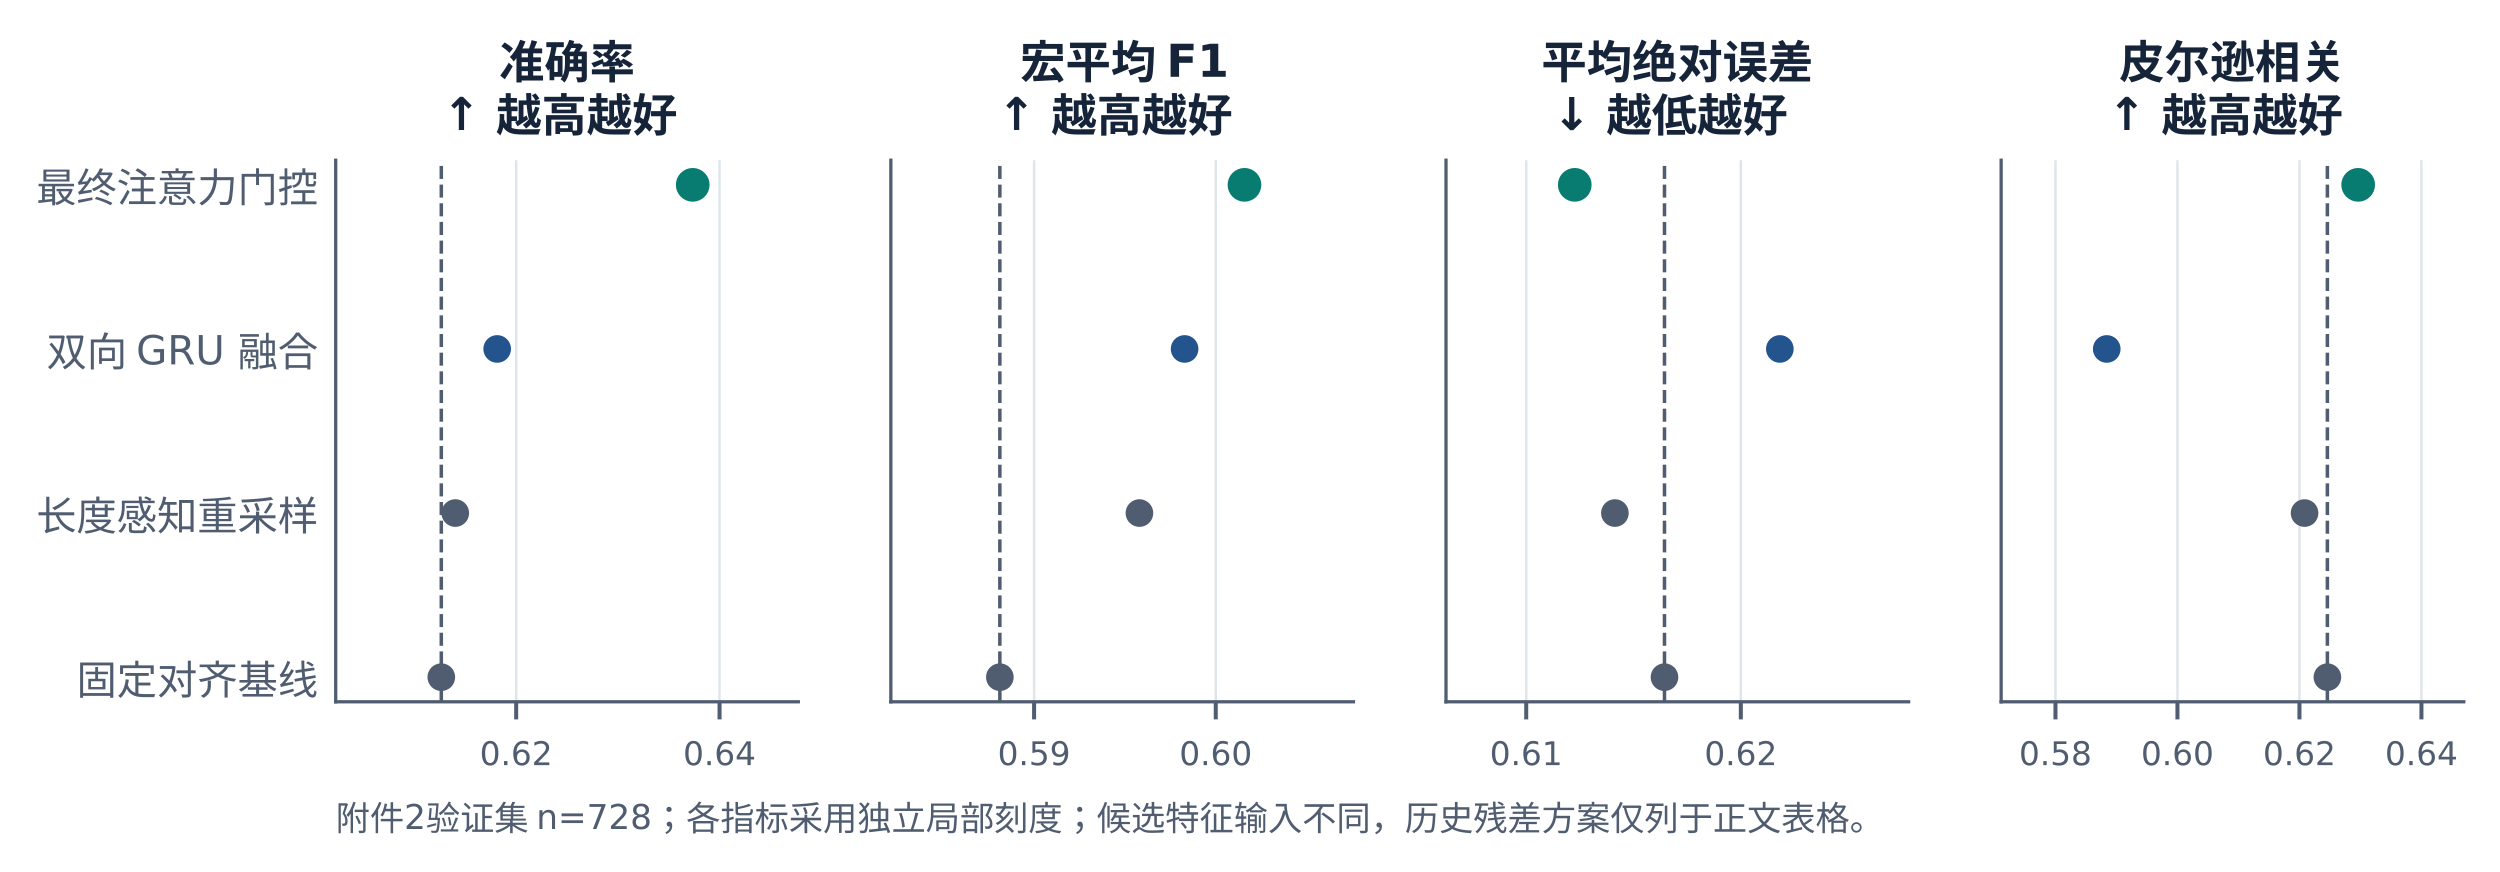
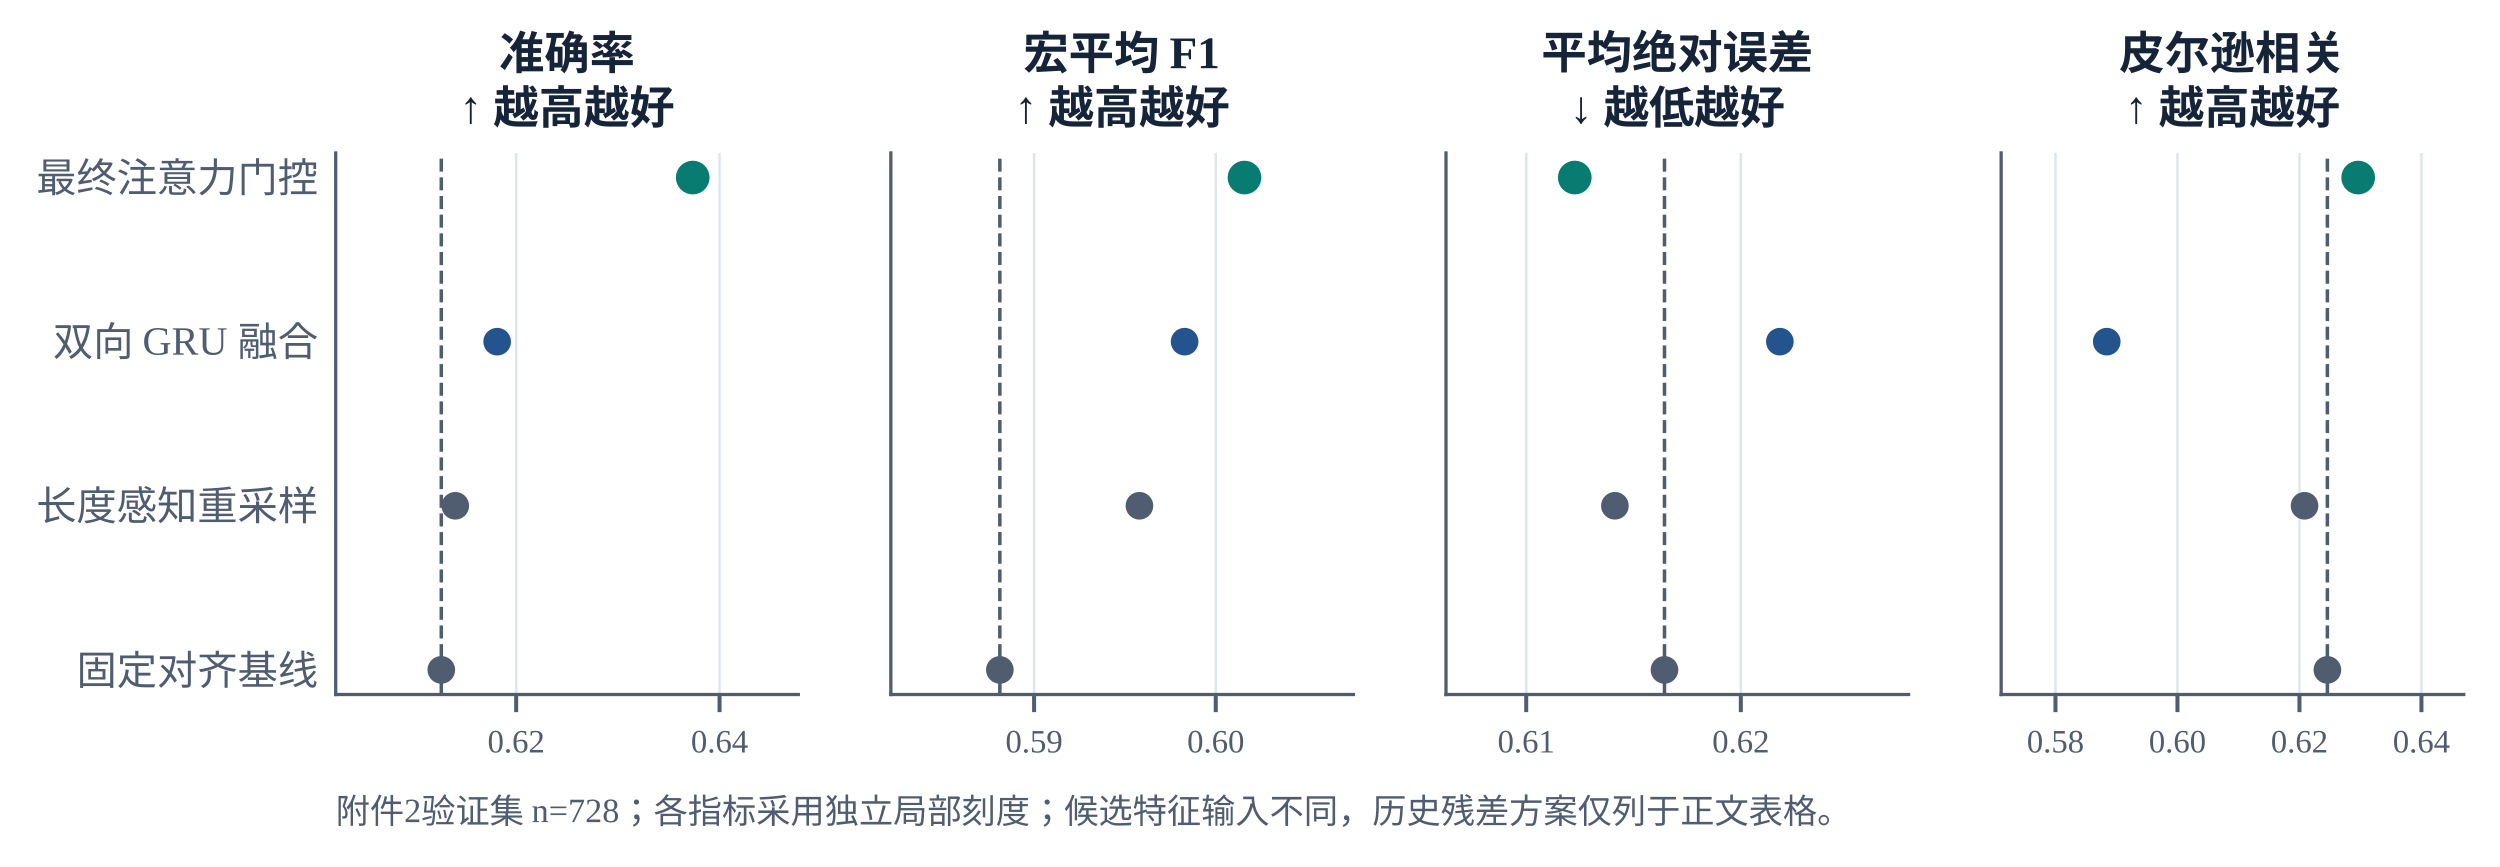
- <svg xmlns="http://www.w3.org/2000/svg" xmlns:xlink="http://www.w3.org/1999/xlink" width="496.72pt" height="173.251pt" viewBox="0 0 496.72 173.251" version="1.1">
+ <svg xmlns="http://www.w3.org/2000/svg" xmlns:xlink="http://www.w3.org/1999/xlink" width="496.72pt" height="172.223pt" viewBox="0 0 496.72 172.223" version="1.1">
  <defs>
    <style type="text/css">*{stroke-linejoin: round; stroke-linecap: butt}</style>
  </defs>
  <g id="figure_1">
    <g id="patch_1">
-       <path d="M 0 173.251 L 496.72 173.251 L 496.72 0 L 0 0 z " style="fill: #ffffff" />
+       <path d="M 0 172.223 L 496.72 172.223 L 496.72 0 L 0 0 z " style="fill: #ffffff" />
    </g>
    <g id="axes_1">
      <g id="patch_2">
-         <path d="M 66.7 139.437 L 158.617 139.437 L 158.617 31.833 L 66.7 31.833 z " style="fill: #ffffff" />
+         <path d="M 66.7 137.99 L 158.617 137.99 L 158.617 30.386 L 66.7 30.386 z " style="fill: #ffffff" />
      </g>
      <g id="line2d_1">
-         <path d="M 87.681 139.437 L 87.681 31.833 " clip-path="url(#pbe419b6657)" style="fill: none; stroke-dasharray: 2.59,1.12; stroke-dashoffset: 0; stroke: #505d70; stroke-width: 0.7" />
+         <path d="M 87.681 137.99 L 87.681 30.386 " clip-path="url(#p892b690215)" style="fill: none; stroke-dasharray: 2.59,1.12; stroke-dashoffset: 0; stroke: #505d70; stroke-width: 0.7" />
      </g>
      <g id="matplotlib.axis_1">
        <g id="xtick_1">
          <g id="line2d_2">
-             <path d="M 102.557 139.437 L 102.557 31.833 " clip-path="url(#pbe419b6657)" style="fill: none; stroke: #dfe6eb; stroke-width: 0.5; stroke-linecap: square" />
+             <path d="M 102.557 137.99 L 102.557 30.386 " clip-path="url(#p892b690215)" style="fill: none; stroke: #dfe6eb; stroke-width: 0.5; stroke-linecap: square" />
          </g>
          <g id="line2d_3">
            <defs>
-               <path id="mae863f4679" d="M 0 0 L 0 3.5 " style="stroke: #505d70; stroke-width: 0.8" />
+               <path id="m9dc7ebf35a" d="M 0 0 L 0 3.5 " style="stroke: #505d70; stroke-width: 0.8" />
            </defs>
            <g>
-               <use xlink:href="#mae863f4679" x="102.557" y="139.437" style="fill: #505d70; stroke: #505d70; stroke-width: 0.8" />
+               <use xlink:href="#m9dc7ebf35a" x="102.557" y="137.99" style="fill: #505d70; stroke: #505d70; stroke-width: 0.8" />
            </g>
          </g>
          <g id="text_1">
-             <text style="font-size: 6.5px; font-family: 'SimHei', 'Microsoft YaHei', 'DejaVu Sans', sans-serif; text-anchor: middle; fill: #505d70" x="102.557" y="152.023" transform="rotate(-0 102.5572 152.0228)">0.62</text>
+             <text style="fill: #505d70; font: 6.5px 'Times New Roman', 'SimHei'; text-anchor: middle" x="102.557" y="149.504" transform="rotate(-0 102.5572 149.5038)">0.62</text>
          </g>
        </g>
        <g id="xtick_2">
          <g id="line2d_4">
-             <path d="M 142.965 139.437 L 142.965 31.833 " clip-path="url(#pbe419b6657)" style="fill: none; stroke: #dfe6eb; stroke-width: 0.5; stroke-linecap: square" />
+             <path d="M 142.965 137.99 L 142.965 30.386 " clip-path="url(#p892b690215)" style="fill: none; stroke: #dfe6eb; stroke-width: 0.5; stroke-linecap: square" />
          </g>
          <g id="line2d_5">
            <g>
-               <use xlink:href="#mae863f4679" x="142.965" y="139.437" style="fill: #505d70; stroke: #505d70; stroke-width: 0.8" />
+               <use xlink:href="#m9dc7ebf35a" x="142.965" y="137.99" style="fill: #505d70; stroke: #505d70; stroke-width: 0.8" />
            </g>
          </g>
          <g id="text_2">
-             <text style="font-size: 6.5px; font-family: 'SimHei', 'Microsoft YaHei', 'DejaVu Sans', sans-serif; text-anchor: middle; fill: #505d70" x="142.965" y="152.023" transform="rotate(-0 142.9647 152.0228)">0.64</text>
+             <text style="fill: #505d70; font: 6.5px 'Times New Roman', 'SimHei'; text-anchor: middle" x="142.965" y="149.504" transform="rotate(-0 142.9647 149.5038)">0.64</text>
          </g>
        </g>
      </g>
      <g id="matplotlib.axis_2">
        <g id="ytick_1">
          <g id="line2d_6" />
          <g id="text_3">
-             <text style="font-size: 8px; font-family: 'SimHei', 'Microsoft YaHei', 'DejaVu Sans', sans-serif; text-anchor: end; fill: #505d70" x="63.2" y="137.983" transform="rotate(-0 63.2 137.9832)">固定对齐基线</text>
+             <text style="fill: #505d70; font: 8px 'Times New Roman', 'SimHei'; text-anchor: end" x="63.2" y="136.025" transform="rotate(-0 63.2 136.0249)">固定对齐基线</text>
          </g>
        </g>
        <g id="ytick_2">
          <g id="line2d_7" />
          <g id="text_4">
-             <text style="font-size: 8px; font-family: 'SimHei', 'Microsoft YaHei', 'DejaVu Sans', sans-serif; text-anchor: end; fill: #505d70" x="63.2" y="105.376" transform="rotate(-0 63.2 105.3759)">长度感知重采样</text>
+             <text style="fill: #505d70; font: 8px 'Times New Roman', 'SimHei'; text-anchor: end" x="63.2" y="103.339" transform="rotate(-0 63.2 103.3395)">长度感知重采样</text>
          </g>
        </g>
        <g id="ytick_3">
          <g id="line2d_8" />
          <g id="text_5">
-             <text style="font-size: 8px; font-family: 'SimHei', 'Microsoft YaHei', 'DejaVu Sans', sans-serif; text-anchor: end; fill: #505d70" x="63.2" y="72.769" transform="rotate(-0 63.2 72.76868)">双向 GRU 融合</text>
+             <text style="fill: #505d70; font: 8px 'Times New Roman', 'SimHei'; text-anchor: end" x="63.2" y="70.717" transform="rotate(-0 63.2 70.71658)">双向 GRU 融合</text>
          </g>
        </g>
        <g id="ytick_4">
          <g id="line2d_9" />
          <g id="text_6">
-             <text style="font-size: 8px; font-family: 'SimHei', 'Microsoft YaHei', 'DejaVu Sans', sans-serif; text-anchor: end; fill: #505d70" x="63.2" y="40.161" transform="rotate(-0 63.2 40.1614)">最终注意力门控</text>
+             <text style="fill: #505d70; font: 8px 'Times New Roman', 'SimHei'; text-anchor: end" x="63.2" y="38.156" transform="rotate(-0 63.2 38.15619)">最终注意力门控</text>
          </g>
        </g>
      </g>
      <g id="line2d_10">
        <defs>
-           <path id="me783cc52cf" d="M 0 2.25 C 0.597 2.25 1.169 2.013 1.591 1.591 C 2.013 1.169 2.25 0.597 2.25 0 C 2.25 -0.597 2.013 -1.169 1.591 -1.591 C 1.169 -2.013 0.597 -2.25 0 -2.25 C -0.597 -2.25 -1.169 -2.013 -1.591 -1.591 C -2.013 -1.169 -2.25 -0.597 -2.25 0 C -2.25 0.597 -2.013 1.169 -1.591 1.591 C -1.169 2.013 -0.597 2.25 0 2.25 z " style="stroke: #505d70" />
+           <path id="m6479a1ceaf" d="M 0 2.25 C 0.597 2.25 1.169 2.013 1.591 1.591 C 2.013 1.169 2.25 0.597 2.25 0 C 2.25 -0.597 2.013 -1.169 1.591 -1.591 C 1.169 -2.013 0.597 -2.25 0 -2.25 C -0.597 -2.25 -1.169 -2.013 -1.591 -1.591 C -2.013 -1.169 -2.25 -0.597 -2.25 0 C -2.25 0.597 -2.013 1.169 -1.591 1.591 C -1.169 2.013 -0.597 2.25 0 2.25 z " style="stroke: #505d70" />
        </defs>
-         <g clip-path="url(#pbe419b6657)">
-           <use xlink:href="#me783cc52cf" x="87.681" y="134.546" style="fill: #505d70; stroke: #505d70" />
+         <g clip-path="url(#p892b690215)">
+           <use xlink:href="#m6479a1ceaf" x="87.681" y="133.099" style="fill: #505d70; stroke: #505d70" />
        </g>
      </g>
      <g id="line2d_11">
-         <g clip-path="url(#pbe419b6657)">
-           <use xlink:href="#me783cc52cf" x="90.457" y="101.938" style="fill: #505d70; stroke: #505d70" />
+         <g clip-path="url(#p892b690215)">
+           <use xlink:href="#m6479a1ceaf" x="90.457" y="100.492" style="fill: #505d70; stroke: #505d70" />
        </g>
      </g>
      <g id="line2d_12">
        <defs>
-           <path id="mff7da535c8" d="M 0 2.25 C 0.597 2.25 1.169 2.013 1.591 1.591 C 2.013 1.169 2.25 0.597 2.25 0 C 2.25 -0.597 2.013 -1.169 1.591 -1.591 C 1.169 -2.013 0.597 -2.25 0 -2.25 C -0.597 -2.25 -1.169 -2.013 -1.591 -1.591 C -2.013 -1.169 -2.25 -0.597 -2.25 0 C -2.25 0.597 -2.013 1.169 -1.591 1.591 C -1.169 2.013 -0.597 2.25 0 2.25 z " style="stroke: #24548e" />
+           <path id="m244a683caf" d="M 0 2.25 C 0.597 2.25 1.169 2.013 1.591 1.591 C 2.013 1.169 2.25 0.597 2.25 0 C 2.25 -0.597 2.013 -1.169 1.591 -1.591 C 1.169 -2.013 0.597 -2.25 0 -2.25 C -0.597 -2.25 -1.169 -2.013 -1.591 -1.591 C -2.013 -1.169 -2.25 -0.597 -2.25 0 C -2.25 0.597 -2.013 1.169 -1.591 1.591 C -1.169 2.013 -0.597 2.25 0 2.25 z " style="stroke: #24548e" />
        </defs>
-         <g clip-path="url(#pbe419b6657)">
-           <use xlink:href="#mff7da535c8" x="98.783" y="69.331" style="fill: #24548e; stroke: #24548e" />
+         <g clip-path="url(#p892b690215)">
+           <use xlink:href="#m244a683caf" x="98.783" y="67.885" style="fill: #24548e; stroke: #24548e" />
        </g>
      </g>
      <g id="line2d_13">
        <defs>
-           <path id="m77e72b4e6e" d="M 0 2.85 C 0.756 2.85 1.481 2.55 2.015 2.015 C 2.55 1.481 2.85 0.756 2.85 0 C 2.85 -0.756 2.55 -1.481 2.015 -2.015 C 1.481 -2.55 0.756 -2.85 0 -2.85 C -0.756 -2.85 -1.481 -2.55 -2.015 -2.015 C -2.55 -1.481 -2.85 -0.756 -2.85 0 C -2.85 0.756 -2.55 1.481 -2.015 2.015 C -1.481 2.55 -0.756 2.85 0 2.85 z " style="stroke: #087c70" />
+           <path id="md2ed96d431" d="M 0 2.85 C 0.756 2.85 1.481 2.55 2.015 2.015 C 2.55 1.481 2.85 0.756 2.85 0 C 2.85 -0.756 2.55 -1.481 2.015 -2.015 C 1.481 -2.55 0.756 -2.85 0 -2.85 C -0.756 -2.85 -1.481 -2.55 -2.015 -2.015 C -2.55 -1.481 -2.85 -0.756 -2.85 0 C -2.85 0.756 -2.55 1.481 -2.015 2.015 C -1.481 2.55 -0.756 2.85 0 2.85 z " style="stroke: #087c70" />
        </defs>
-         <g clip-path="url(#pbe419b6657)">
-           <use xlink:href="#m77e72b4e6e" x="137.636" y="36.724" style="fill: #087c70; stroke: #087c70" />
+         <g clip-path="url(#p892b690215)">
+           <use xlink:href="#md2ed96d431" x="137.636" y="35.277" style="fill: #087c70; stroke: #087c70" />
        </g>
      </g>
      <g id="patch_3">
-         <path d="M 66.7 139.437 L 66.7 31.833 " style="fill: none; stroke: #505d70; stroke-width: 0.65; stroke-linejoin: miter; stroke-linecap: square" />
+         <path d="M 66.7 137.99 L 66.7 30.386 " style="fill: none; stroke: #505d70; stroke-width: 0.65; stroke-linejoin: miter; stroke-linecap: square" />
      </g>
      <g id="patch_4">
-         <path d="M 66.7 139.437 L 158.617 139.437 " style="fill: none; stroke: #505d70; stroke-width: 0.65; stroke-linejoin: miter; stroke-linecap: square" />
+         <path d="M 66.7 137.99 L 158.617 137.99 " style="fill: none; stroke: #505d70; stroke-width: 0.65; stroke-linejoin: miter; stroke-linecap: square" />
      </g>
      <g id="text_7">
-         <text style="font-weight: 600; font-size: 9px; font-family: 'SimHei', 'Microsoft YaHei', 'DejaVu Sans', sans-serif; fill: #16243a" transform="translate(99.1587 15.56719)">准确率</text>
-         <text style="font-weight: 600; font-size: 9px; font-family: 'SimHei', 'Microsoft YaHei', 'DejaVu Sans', sans-serif; fill: #16243a" transform="translate(87.9087 25.83281)">↑ 越高越好</text>
+         <text style="fill: #16243a; font: 600 9px 'Times New Roman', 'SimHei'" transform="translate(99.1587 13.73344)">准确率</text>
+         <text style="fill: #16243a; font: 600 9px 'Times New Roman', 'SimHei'" transform="translate(91.2837 24.38634)">↑ 越高越好</text>
      </g>
    </g>
    <g id="axes_2">
      <g id="patch_5">
-         <path d="M 177.001 139.437 L 268.918 139.437 L 268.918 31.833 L 177.001 31.833 z " style="fill: #ffffff" />
+         <path d="M 177.001 137.99 L 268.918 137.99 L 268.918 30.386 L 177.001 30.386 z " style="fill: #ffffff" />
      </g>
      <g id="line2d_14">
-         <path d="M 198.658 139.437 L 198.658 31.833 " clip-path="url(#pc414f63616)" style="fill: none; stroke-dasharray: 2.59,1.12; stroke-dashoffset: 0; stroke: #505d70; stroke-width: 0.7" />
+         <path d="M 198.658 137.99 L 198.658 30.386 " clip-path="url(#paae0a0c098)" style="fill: none; stroke-dasharray: 2.59,1.12; stroke-dashoffset: 0; stroke: #505d70; stroke-width: 0.7" />
      </g>
      <g id="matplotlib.axis_3">
        <g id="xtick_3">
          <g id="line2d_15">
-             <path d="M 205.462 139.437 L 205.462 31.833 " clip-path="url(#pc414f63616)" style="fill: none; stroke: #dfe6eb; stroke-width: 0.5; stroke-linecap: square" />
+             <path d="M 205.462 137.99 L 205.462 30.386 " clip-path="url(#paae0a0c098)" style="fill: none; stroke: #dfe6eb; stroke-width: 0.5; stroke-linecap: square" />
          </g>
          <g id="line2d_16">
            <g>
-               <use xlink:href="#mae863f4679" x="205.462" y="139.437" style="fill: #505d70; stroke: #505d70; stroke-width: 0.8" />
+               <use xlink:href="#m9dc7ebf35a" x="205.462" y="137.99" style="fill: #505d70; stroke: #505d70; stroke-width: 0.8" />
            </g>
          </g>
          <g id="text_8">
-             <text style="font-size: 6.5px; font-family: 'SimHei', 'Microsoft YaHei', 'DejaVu Sans', sans-serif; text-anchor: middle; fill: #505d70" x="205.462" y="152.023" transform="rotate(-0 205.4619 152.0228)">0.59</text>
+             <text style="fill: #505d70; font: 6.5px 'Times New Roman', 'SimHei'; text-anchor: middle" x="205.462" y="149.504" transform="rotate(-0 205.4619 149.5038)">0.59</text>
          </g>
        </g>
        <g id="xtick_4">
          <g id="line2d_17">
-             <path d="M 241.557 139.437 L 241.557 31.833 " clip-path="url(#pc414f63616)" style="fill: none; stroke: #dfe6eb; stroke-width: 0.5; stroke-linecap: square" />
+             <path d="M 241.557 137.99 L 241.557 30.386 " clip-path="url(#paae0a0c098)" style="fill: none; stroke: #dfe6eb; stroke-width: 0.5; stroke-linecap: square" />
          </g>
          <g id="line2d_18">
            <g>
-               <use xlink:href="#mae863f4679" x="241.557" y="139.437" style="fill: #505d70; stroke: #505d70; stroke-width: 0.8" />
+               <use xlink:href="#m9dc7ebf35a" x="241.557" y="137.99" style="fill: #505d70; stroke: #505d70; stroke-width: 0.8" />
            </g>
          </g>
          <g id="text_9">
-             <text style="font-size: 6.5px; font-family: 'SimHei', 'Microsoft YaHei', 'DejaVu Sans', sans-serif; text-anchor: middle; fill: #505d70" x="241.557" y="152.023" transform="rotate(-0 241.5571 152.0228)">0.60</text>
+             <text style="fill: #505d70; font: 6.5px 'Times New Roman', 'SimHei'; text-anchor: middle" x="241.557" y="149.504" transform="rotate(-0 241.5571 149.5038)">0.60</text>
          </g>
        </g>
      </g>
      <g id="matplotlib.axis_4">
        <g id="ytick_5">
          <g id="line2d_19" />
        </g>
        <g id="ytick_6">
          <g id="line2d_20" />
        </g>
        <g id="ytick_7">
          <g id="line2d_21" />
        </g>
        <g id="ytick_8">
          <g id="line2d_22" />
        </g>
      </g>
      <g id="line2d_23">
-         <g clip-path="url(#pc414f63616)">
-           <use xlink:href="#me783cc52cf" x="198.658" y="134.546" style="fill: #505d70; stroke: #505d70" />
+         <g clip-path="url(#paae0a0c098)">
+           <use xlink:href="#m6479a1ceaf" x="198.658" y="133.099" style="fill: #505d70; stroke: #505d70" />
        </g>
      </g>
      <g id="line2d_24">
-         <g clip-path="url(#pc414f63616)">
-           <use xlink:href="#me783cc52cf" x="226.39" y="101.938" style="fill: #505d70; stroke: #505d70" />
+         <g clip-path="url(#paae0a0c098)">
+           <use xlink:href="#m6479a1ceaf" x="226.39" y="100.492" style="fill: #505d70; stroke: #505d70" />
        </g>
      </g>
      <g id="line2d_25">
-         <g clip-path="url(#pc414f63616)">
-           <use xlink:href="#mff7da535c8" x="235.367" y="69.331" style="fill: #24548e; stroke: #24548e" />
+         <g clip-path="url(#paae0a0c098)">
+           <use xlink:href="#m244a683caf" x="235.367" y="67.885" style="fill: #24548e; stroke: #24548e" />
        </g>
      </g>
      <g id="line2d_26">
-         <g clip-path="url(#pc414f63616)">
-           <use xlink:href="#m77e72b4e6e" x="247.261" y="36.724" style="fill: #087c70; stroke: #087c70" />
+         <g clip-path="url(#paae0a0c098)">
+           <use xlink:href="#md2ed96d431" x="247.261" y="35.277" style="fill: #087c70; stroke: #087c70" />
        </g>
      </g>
      <g id="patch_6">
-         <path d="M 177.001 139.437 L 177.001 31.833 " style="fill: none; stroke: #505d70; stroke-width: 0.65; stroke-linejoin: miter; stroke-linecap: square" />
+         <path d="M 177.001 137.99 L 177.001 30.386 " style="fill: none; stroke: #505d70; stroke-width: 0.65; stroke-linejoin: miter; stroke-linecap: square" />
      </g>
      <g id="patch_7">
-         <path d="M 177.001 139.437 L 268.918 139.437 " style="fill: none; stroke: #505d70; stroke-width: 0.65; stroke-linejoin: miter; stroke-linecap: square" />
+         <path d="M 177.001 137.99 L 268.918 137.99 " style="fill: none; stroke: #505d70; stroke-width: 0.65; stroke-linejoin: miter; stroke-linecap: square" />
      </g>
      <g id="text_10">
-         <text style="font-weight: 600; font-size: 9px; font-family: 'SimHei', 'Microsoft YaHei', 'DejaVu Sans', sans-serif; fill: #16243a" transform="translate(202.7096 15.56719)">宏平均 F1</text>
-         <text style="font-weight: 600; font-size: 9px; font-family: 'SimHei', 'Microsoft YaHei', 'DejaVu Sans', sans-serif; fill: #16243a" transform="translate(198.2096 25.83281)">↑ 越高越好</text>
+         <text style="fill: #16243a; font: 600 9px 'Times New Roman', 'SimHei'" transform="translate(203.3361 13.73344)">宏平均 F1</text>
+         <text style="fill: #16243a; font: 600 9px 'Times New Roman', 'SimHei'" transform="translate(201.5846 24.38634)">↑ 越高越好</text>
      </g>
    </g>
    <g id="axes_3">
      <g id="patch_8">
-         <path d="M 287.302 139.437 L 379.219 139.437 L 379.219 31.833 L 287.302 31.833 z " style="fill: #ffffff" />
+         <path d="M 287.302 137.99 L 379.219 137.99 L 379.219 30.386 L 287.302 30.386 z " style="fill: #ffffff" />
      </g>
      <g id="line2d_27">
-         <path d="M 330.714 139.437 L 330.714 31.833 " clip-path="url(#pef061fcbeb)" style="fill: none; stroke-dasharray: 2.59,1.12; stroke-dashoffset: 0; stroke: #505d70; stroke-width: 0.7" />
+         <path d="M 330.714 137.99 L 330.714 30.386 " clip-path="url(#p617c534c38)" style="fill: none; stroke-dasharray: 2.59,1.12; stroke-dashoffset: 0; stroke: #505d70; stroke-width: 0.7" />
      </g>
      <g id="matplotlib.axis_5">
        <g id="xtick_5">
          <g id="line2d_28">
-             <path d="M 303.24 139.437 L 303.24 31.833 " clip-path="url(#pef061fcbeb)" style="fill: none; stroke: #dfe6eb; stroke-width: 0.5; stroke-linecap: square" />
+             <path d="M 303.24 137.99 L 303.24 30.386 " clip-path="url(#p617c534c38)" style="fill: none; stroke: #dfe6eb; stroke-width: 0.5; stroke-linecap: square" />
          </g>
          <g id="line2d_29">
            <g>
-               <use xlink:href="#mae863f4679" x="303.24" y="139.437" style="fill: #505d70; stroke: #505d70; stroke-width: 0.8" />
+               <use xlink:href="#m9dc7ebf35a" x="303.24" y="137.99" style="fill: #505d70; stroke: #505d70; stroke-width: 0.8" />
            </g>
          </g>
          <g id="text_11">
-             <text style="font-size: 6.5px; font-family: 'SimHei', 'Microsoft YaHei', 'DejaVu Sans', sans-serif; text-anchor: middle; fill: #505d70" x="303.24" y="152.023" transform="rotate(-0 303.2402 152.0228)">0.61</text>
+             <text style="fill: #505d70; font: 6.5px 'Times New Roman', 'SimHei'; text-anchor: middle" x="303.24" y="149.504" transform="rotate(-0 303.2402 149.5038)">0.61</text>
          </g>
        </g>
        <g id="xtick_6">
          <g id="line2d_30">
-             <path d="M 345.882 139.437 L 345.882 31.833 " clip-path="url(#pef061fcbeb)" style="fill: none; stroke: #dfe6eb; stroke-width: 0.5; stroke-linecap: square" />
+             <path d="M 345.882 137.99 L 345.882 30.386 " clip-path="url(#p617c534c38)" style="fill: none; stroke: #dfe6eb; stroke-width: 0.5; stroke-linecap: square" />
          </g>
          <g id="line2d_31">
            <g>
-               <use xlink:href="#mae863f4679" x="345.882" y="139.437" style="fill: #505d70; stroke: #505d70; stroke-width: 0.8" />
+               <use xlink:href="#m9dc7ebf35a" x="345.882" y="137.99" style="fill: #505d70; stroke: #505d70; stroke-width: 0.8" />
            </g>
          </g>
          <g id="text_12">
-             <text style="font-size: 6.5px; font-family: 'SimHei', 'Microsoft YaHei', 'DejaVu Sans', sans-serif; text-anchor: middle; fill: #505d70" x="345.882" y="152.023" transform="rotate(-0 345.8818 152.0228)">0.62</text>
+             <text style="fill: #505d70; font: 6.5px 'Times New Roman', 'SimHei'; text-anchor: middle" x="345.882" y="149.504" transform="rotate(-0 345.8818 149.5038)">0.62</text>
          </g>
        </g>
      </g>
      <g id="matplotlib.axis_6">
        <g id="ytick_9">
          <g id="line2d_32" />
        </g>
        <g id="ytick_10">
          <g id="line2d_33" />
        </g>
        <g id="ytick_11">
          <g id="line2d_34" />
        </g>
        <g id="ytick_12">
          <g id="line2d_35" />
        </g>
      </g>
      <g id="line2d_36">
-         <g clip-path="url(#pef061fcbeb)">
-           <use xlink:href="#me783cc52cf" x="330.714" y="134.546" style="fill: #505d70; stroke: #505d70" />
+         <g clip-path="url(#p617c534c38)">
+           <use xlink:href="#m6479a1ceaf" x="330.714" y="133.099" style="fill: #505d70; stroke: #505d70" />
        </g>
      </g>
      <g id="line2d_37">
-         <g clip-path="url(#pef061fcbeb)">
-           <use xlink:href="#me783cc52cf" x="320.86" y="101.938" style="fill: #505d70; stroke: #505d70" />
+         <g clip-path="url(#p617c534c38)">
+           <use xlink:href="#m6479a1ceaf" x="320.86" y="100.492" style="fill: #505d70; stroke: #505d70" />
        </g>
      </g>
      <g id="line2d_38">
-         <g clip-path="url(#pef061fcbeb)">
-           <use xlink:href="#mff7da535c8" x="353.634" y="69.331" style="fill: #24548e; stroke: #24548e" />
+         <g clip-path="url(#p617c534c38)">
+           <use xlink:href="#m244a683caf" x="353.634" y="67.885" style="fill: #24548e; stroke: #24548e" />
        </g>
      </g>
      <g id="line2d_39">
-         <g clip-path="url(#pef061fcbeb)">
-           <use xlink:href="#m77e72b4e6e" x="312.887" y="36.724" style="fill: #087c70; stroke: #087c70" />
+         <g clip-path="url(#p617c534c38)">
+           <use xlink:href="#md2ed96d431" x="312.887" y="35.277" style="fill: #087c70; stroke: #087c70" />
        </g>
      </g>
      <g id="patch_9">
-         <path d="M 287.302 139.437 L 287.302 31.833 " style="fill: none; stroke: #505d70; stroke-width: 0.65; stroke-linejoin: miter; stroke-linecap: square" />
+         <path d="M 287.302 137.99 L 287.302 30.386 " style="fill: none; stroke: #505d70; stroke-width: 0.65; stroke-linejoin: miter; stroke-linecap: square" />
      </g>
      <g id="patch_10">
-         <path d="M 287.302 139.437 L 379.219 139.437 " style="fill: none; stroke: #505d70; stroke-width: 0.65; stroke-linejoin: miter; stroke-linecap: square" />
+         <path d="M 287.302 137.99 L 379.219 137.99 " style="fill: none; stroke: #505d70; stroke-width: 0.65; stroke-linejoin: miter; stroke-linecap: square" />
      </g>
      <g id="text_13">
-         <text style="font-weight: 600; font-size: 9px; font-family: 'SimHei', 'Microsoft YaHei', 'DejaVu Sans', sans-serif; fill: #16243a" transform="translate(306.2604 15.56719)">平均绝对误差</text>
-         <text style="font-weight: 600; font-size: 9px; font-family: 'SimHei', 'Microsoft YaHei', 'DejaVu Sans', sans-serif; fill: #16243a" transform="translate(308.5104 25.83281)">↓ 越低越好</text>
+         <text style="fill: #16243a; font: 600 9px 'Times New Roman', 'SimHei'" transform="translate(306.2604 13.60688)">平均绝对误差</text>
+         <text style="fill: #16243a; font: 600 9px 'Times New Roman', 'SimHei'" transform="translate(311.8854 24.38634)">↓ 越低越好</text>
      </g>
    </g>
    <g id="axes_4">
      <g id="patch_11">
-         <path d="M 397.603 139.437 L 489.52 139.437 L 489.52 31.833 L 397.603 31.833 z " style="fill: #ffffff" />
+         <path d="M 397.603 137.99 L 489.52 137.99 L 489.52 30.386 L 397.603 30.386 z " style="fill: #ffffff" />
      </g>
      <g id="line2d_40">
-         <path d="M 462.424 139.437 L 462.424 31.833 " clip-path="url(#p8a4900b1de)" style="fill: none; stroke-dasharray: 2.59,1.12; stroke-dashoffset: 0; stroke: #505d70; stroke-width: 0.7" />
+         <path d="M 462.424 137.99 L 462.424 30.386 " clip-path="url(#pb1a512c987)" style="fill: none; stroke-dasharray: 2.59,1.12; stroke-dashoffset: 0; stroke: #505d70; stroke-width: 0.7" />
      </g>
      <g id="matplotlib.axis_7">
        <g id="xtick_7">
          <g id="line2d_41">
-             <path d="M 408.394 139.437 L 408.394 31.833 " clip-path="url(#p8a4900b1de)" style="fill: none; stroke: #dfe6eb; stroke-width: 0.5; stroke-linecap: square" />
+             <path d="M 408.394 137.99 L 408.394 30.386 " clip-path="url(#pb1a512c987)" style="fill: none; stroke: #dfe6eb; stroke-width: 0.5; stroke-linecap: square" />
          </g>
          <g id="line2d_42">
            <g>
-               <use xlink:href="#mae863f4679" x="408.394" y="139.437" style="fill: #505d70; stroke: #505d70; stroke-width: 0.8" />
+               <use xlink:href="#m9dc7ebf35a" x="408.394" y="137.99" style="fill: #505d70; stroke: #505d70; stroke-width: 0.8" />
            </g>
          </g>
          <g id="text_14">
-             <text style="font-size: 6.5px; font-family: 'SimHei', 'Microsoft YaHei', 'DejaVu Sans', sans-serif; text-anchor: middle; fill: #505d70" x="408.394" y="152.023" transform="rotate(-0 408.3939 152.0228)">0.58</text>
+             <text style="fill: #505d70; font: 6.5px 'Times New Roman', 'SimHei'; text-anchor: middle" x="408.394" y="149.504" transform="rotate(-0 408.3939 149.5038)">0.58</text>
          </g>
        </g>
        <g id="xtick_8">
          <g id="line2d_43">
-             <path d="M 432.632 139.437 L 432.632 31.833 " clip-path="url(#p8a4900b1de)" style="fill: none; stroke: #dfe6eb; stroke-width: 0.5; stroke-linecap: square" />
+             <path d="M 432.632 137.99 L 432.632 30.386 " clip-path="url(#pb1a512c987)" style="fill: none; stroke: #dfe6eb; stroke-width: 0.5; stroke-linecap: square" />
          </g>
          <g id="line2d_44">
            <g>
-               <use xlink:href="#mae863f4679" x="432.632" y="139.437" style="fill: #505d70; stroke: #505d70; stroke-width: 0.8" />
+               <use xlink:href="#m9dc7ebf35a" x="432.632" y="137.99" style="fill: #505d70; stroke: #505d70; stroke-width: 0.8" />
            </g>
          </g>
          <g id="text_15">
-             <text style="font-size: 6.5px; font-family: 'SimHei', 'Microsoft YaHei', 'DejaVu Sans', sans-serif; text-anchor: middle; fill: #505d70" x="432.632" y="152.023" transform="rotate(-0 432.6324 152.0228)">0.60</text>
+             <text style="fill: #505d70; font: 6.5px 'Times New Roman', 'SimHei'; text-anchor: middle" x="432.632" y="149.504" transform="rotate(-0 432.6324 149.5038)">0.60</text>
          </g>
        </g>
        <g id="xtick_9">
          <g id="line2d_45">
-             <path d="M 456.871 139.437 L 456.871 31.833 " clip-path="url(#p8a4900b1de)" style="fill: none; stroke: #dfe6eb; stroke-width: 0.5; stroke-linecap: square" />
+             <path d="M 456.871 137.99 L 456.871 30.386 " clip-path="url(#pb1a512c987)" style="fill: none; stroke: #dfe6eb; stroke-width: 0.5; stroke-linecap: square" />
          </g>
          <g id="line2d_46">
            <g>
-               <use xlink:href="#mae863f4679" x="456.871" y="139.437" style="fill: #505d70; stroke: #505d70; stroke-width: 0.8" />
+               <use xlink:href="#m9dc7ebf35a" x="456.871" y="137.99" style="fill: #505d70; stroke: #505d70; stroke-width: 0.8" />
            </g>
          </g>
          <g id="text_16">
-             <text style="font-size: 6.5px; font-family: 'SimHei', 'Microsoft YaHei', 'DejaVu Sans', sans-serif; text-anchor: middle; fill: #505d70" x="456.871" y="152.023" transform="rotate(-0 456.8708 152.0228)">0.62</text>
+             <text style="fill: #505d70; font: 6.5px 'Times New Roman', 'SimHei'; text-anchor: middle" x="456.871" y="149.504" transform="rotate(-0 456.8708 149.5038)">0.62</text>
          </g>
        </g>
        <g id="xtick_10">
          <g id="line2d_47">
-             <path d="M 481.109 139.437 L 481.109 31.833 " clip-path="url(#p8a4900b1de)" style="fill: none; stroke: #dfe6eb; stroke-width: 0.5; stroke-linecap: square" />
+             <path d="M 481.109 137.99 L 481.109 30.386 " clip-path="url(#pb1a512c987)" style="fill: none; stroke: #dfe6eb; stroke-width: 0.5; stroke-linecap: square" />
          </g>
          <g id="line2d_48">
            <g>
-               <use xlink:href="#mae863f4679" x="481.109" y="139.437" style="fill: #505d70; stroke: #505d70; stroke-width: 0.8" />
+               <use xlink:href="#m9dc7ebf35a" x="481.109" y="137.99" style="fill: #505d70; stroke: #505d70; stroke-width: 0.8" />
            </g>
          </g>
          <g id="text_17">
-             <text style="font-size: 6.5px; font-family: 'SimHei', 'Microsoft YaHei', 'DejaVu Sans', sans-serif; text-anchor: middle; fill: #505d70" x="481.109" y="152.023" transform="rotate(-0 481.1093 152.0228)">0.64</text>
+             <text style="fill: #505d70; font: 6.5px 'Times New Roman', 'SimHei'; text-anchor: middle" x="481.109" y="149.504" transform="rotate(-0 481.1093 149.5038)">0.64</text>
          </g>
        </g>
      </g>
      <g id="matplotlib.axis_8">
        <g id="ytick_13">
          <g id="line2d_49" />
        </g>
        <g id="ytick_14">
          <g id="line2d_50" />
        </g>
        <g id="ytick_15">
          <g id="line2d_51" />
        </g>
        <g id="ytick_16">
          <g id="line2d_52" />
        </g>
      </g>
      <g id="line2d_53">
-         <g clip-path="url(#p8a4900b1de)">
-           <use xlink:href="#me783cc52cf" x="462.424" y="134.546" style="fill: #505d70; stroke: #505d70" />
+         <g clip-path="url(#pb1a512c987)">
+           <use xlink:href="#m6479a1ceaf" x="462.424" y="133.099" style="fill: #505d70; stroke: #505d70" />
        </g>
      </g>
      <g id="line2d_54">
-         <g clip-path="url(#p8a4900b1de)">
-           <use xlink:href="#me783cc52cf" x="457.886" y="101.938" style="fill: #505d70; stroke: #505d70" />
+         <g clip-path="url(#pb1a512c987)">
+           <use xlink:href="#m6479a1ceaf" x="457.886" y="100.492" style="fill: #505d70; stroke: #505d70" />
        </g>
      </g>
      <g id="line2d_55">
-         <g clip-path="url(#p8a4900b1de)">
-           <use xlink:href="#mff7da535c8" x="418.584" y="69.331" style="fill: #24548e; stroke: #24548e" />
+         <g clip-path="url(#pb1a512c987)">
+           <use xlink:href="#m244a683caf" x="418.584" y="67.885" style="fill: #24548e; stroke: #24548e" />
        </g>
      </g>
      <g id="line2d_56">
-         <g clip-path="url(#p8a4900b1de)">
-           <use xlink:href="#m77e72b4e6e" x="468.539" y="36.724" style="fill: #087c70; stroke: #087c70" />
+         <g clip-path="url(#pb1a512c987)">
+           <use xlink:href="#md2ed96d431" x="468.539" y="35.277" style="fill: #087c70; stroke: #087c70" />
        </g>
      </g>
      <g id="patch_12">
-         <path d="M 397.603 139.437 L 397.603 31.833 " style="fill: none; stroke: #505d70; stroke-width: 0.65; stroke-linejoin: miter; stroke-linecap: square" />
+         <path d="M 397.603 137.99 L 397.603 30.386 " style="fill: none; stroke: #505d70; stroke-width: 0.65; stroke-linejoin: miter; stroke-linecap: square" />
      </g>
      <g id="patch_13">
-         <path d="M 397.603 139.437 L 489.52 139.437 " style="fill: none; stroke: #505d70; stroke-width: 0.65; stroke-linejoin: miter; stroke-linecap: square" />
+         <path d="M 397.603 137.99 L 489.52 137.99 " style="fill: none; stroke: #505d70; stroke-width: 0.65; stroke-linejoin: miter; stroke-linecap: square" />
      </g>
      <g id="text_18">
-         <text style="font-weight: 600; font-size: 9px; font-family: 'SimHei', 'Microsoft YaHei', 'DejaVu Sans', sans-serif; fill: #16243a" transform="translate(421.0613 15.56719)">皮尔逊相关</text>
-         <text style="font-weight: 600; font-size: 9px; font-family: 'SimHei', 'Microsoft YaHei', 'DejaVu Sans', sans-serif; fill: #16243a" transform="translate(418.8113 25.83281)">↑ 越高越好</text>
+         <text style="fill: #16243a; font: 600 9px 'Times New Roman', 'SimHei'" transform="translate(421.0613 13.73344)">皮尔逊相关</text>
+         <text style="fill: #16243a; font: 600 9px 'Times New Roman', 'SimHei'" transform="translate(422.1863 24.38634)">↑ 越高越好</text>
      </g>
    </g>
    <g id="text_19">
-       <text style="font-size: 6.8px; font-family: 'SimHei', 'Microsoft YaHei', 'DejaVu Sans', sans-serif; text-anchor: start; fill: #505d70" x="66.7" y="165.015" transform="rotate(-0 66.7 165.0148)">附件2验证集 n=728；各指标采用独立局部刻度；候选特征输入不同，历史残差方案仅列于正文表格。</text>
+       <text style="fill: #505d70; font: 6.8px 'Times New Roman', 'SimHei'; text-anchor: start" x="66.7" y="163.568" transform="rotate(-0 66.7 163.5683)">附件2验证集 n=728；各指标采用独立局部刻度；候选特征输入不同，历史残差方案仅列于正文表格。</text>
    </g>
  </g>
  <defs>
-     <clipPath id="pbe419b6657">
-       <rect x="66.7" y="31.833" width="91.917" height="107.604" />
+     <clipPath id="p892b690215">
+       <rect x="66.7" y="30.386" width="91.917" height="107.604" />
    </clipPath>
-     <clipPath id="pc414f63616">
-       <rect x="177.001" y="31.833" width="91.917" height="107.604" />
+     <clipPath id="paae0a0c098">
+       <rect x="177.001" y="30.386" width="91.917" height="107.604" />
    </clipPath>
-     <clipPath id="pef061fcbeb">
-       <rect x="287.302" y="31.833" width="91.917" height="107.604" />
+     <clipPath id="p617c534c38">
+       <rect x="287.302" y="30.386" width="91.917" height="107.604" />
    </clipPath>
-     <clipPath id="p8a4900b1de">
-       <rect x="397.603" y="31.833" width="91.917" height="107.604" />
+     <clipPath id="pb1a512c987">
+       <rect x="397.603" y="30.386" width="91.917" height="107.604" />
    </clipPath>
  </defs>
</svg>
